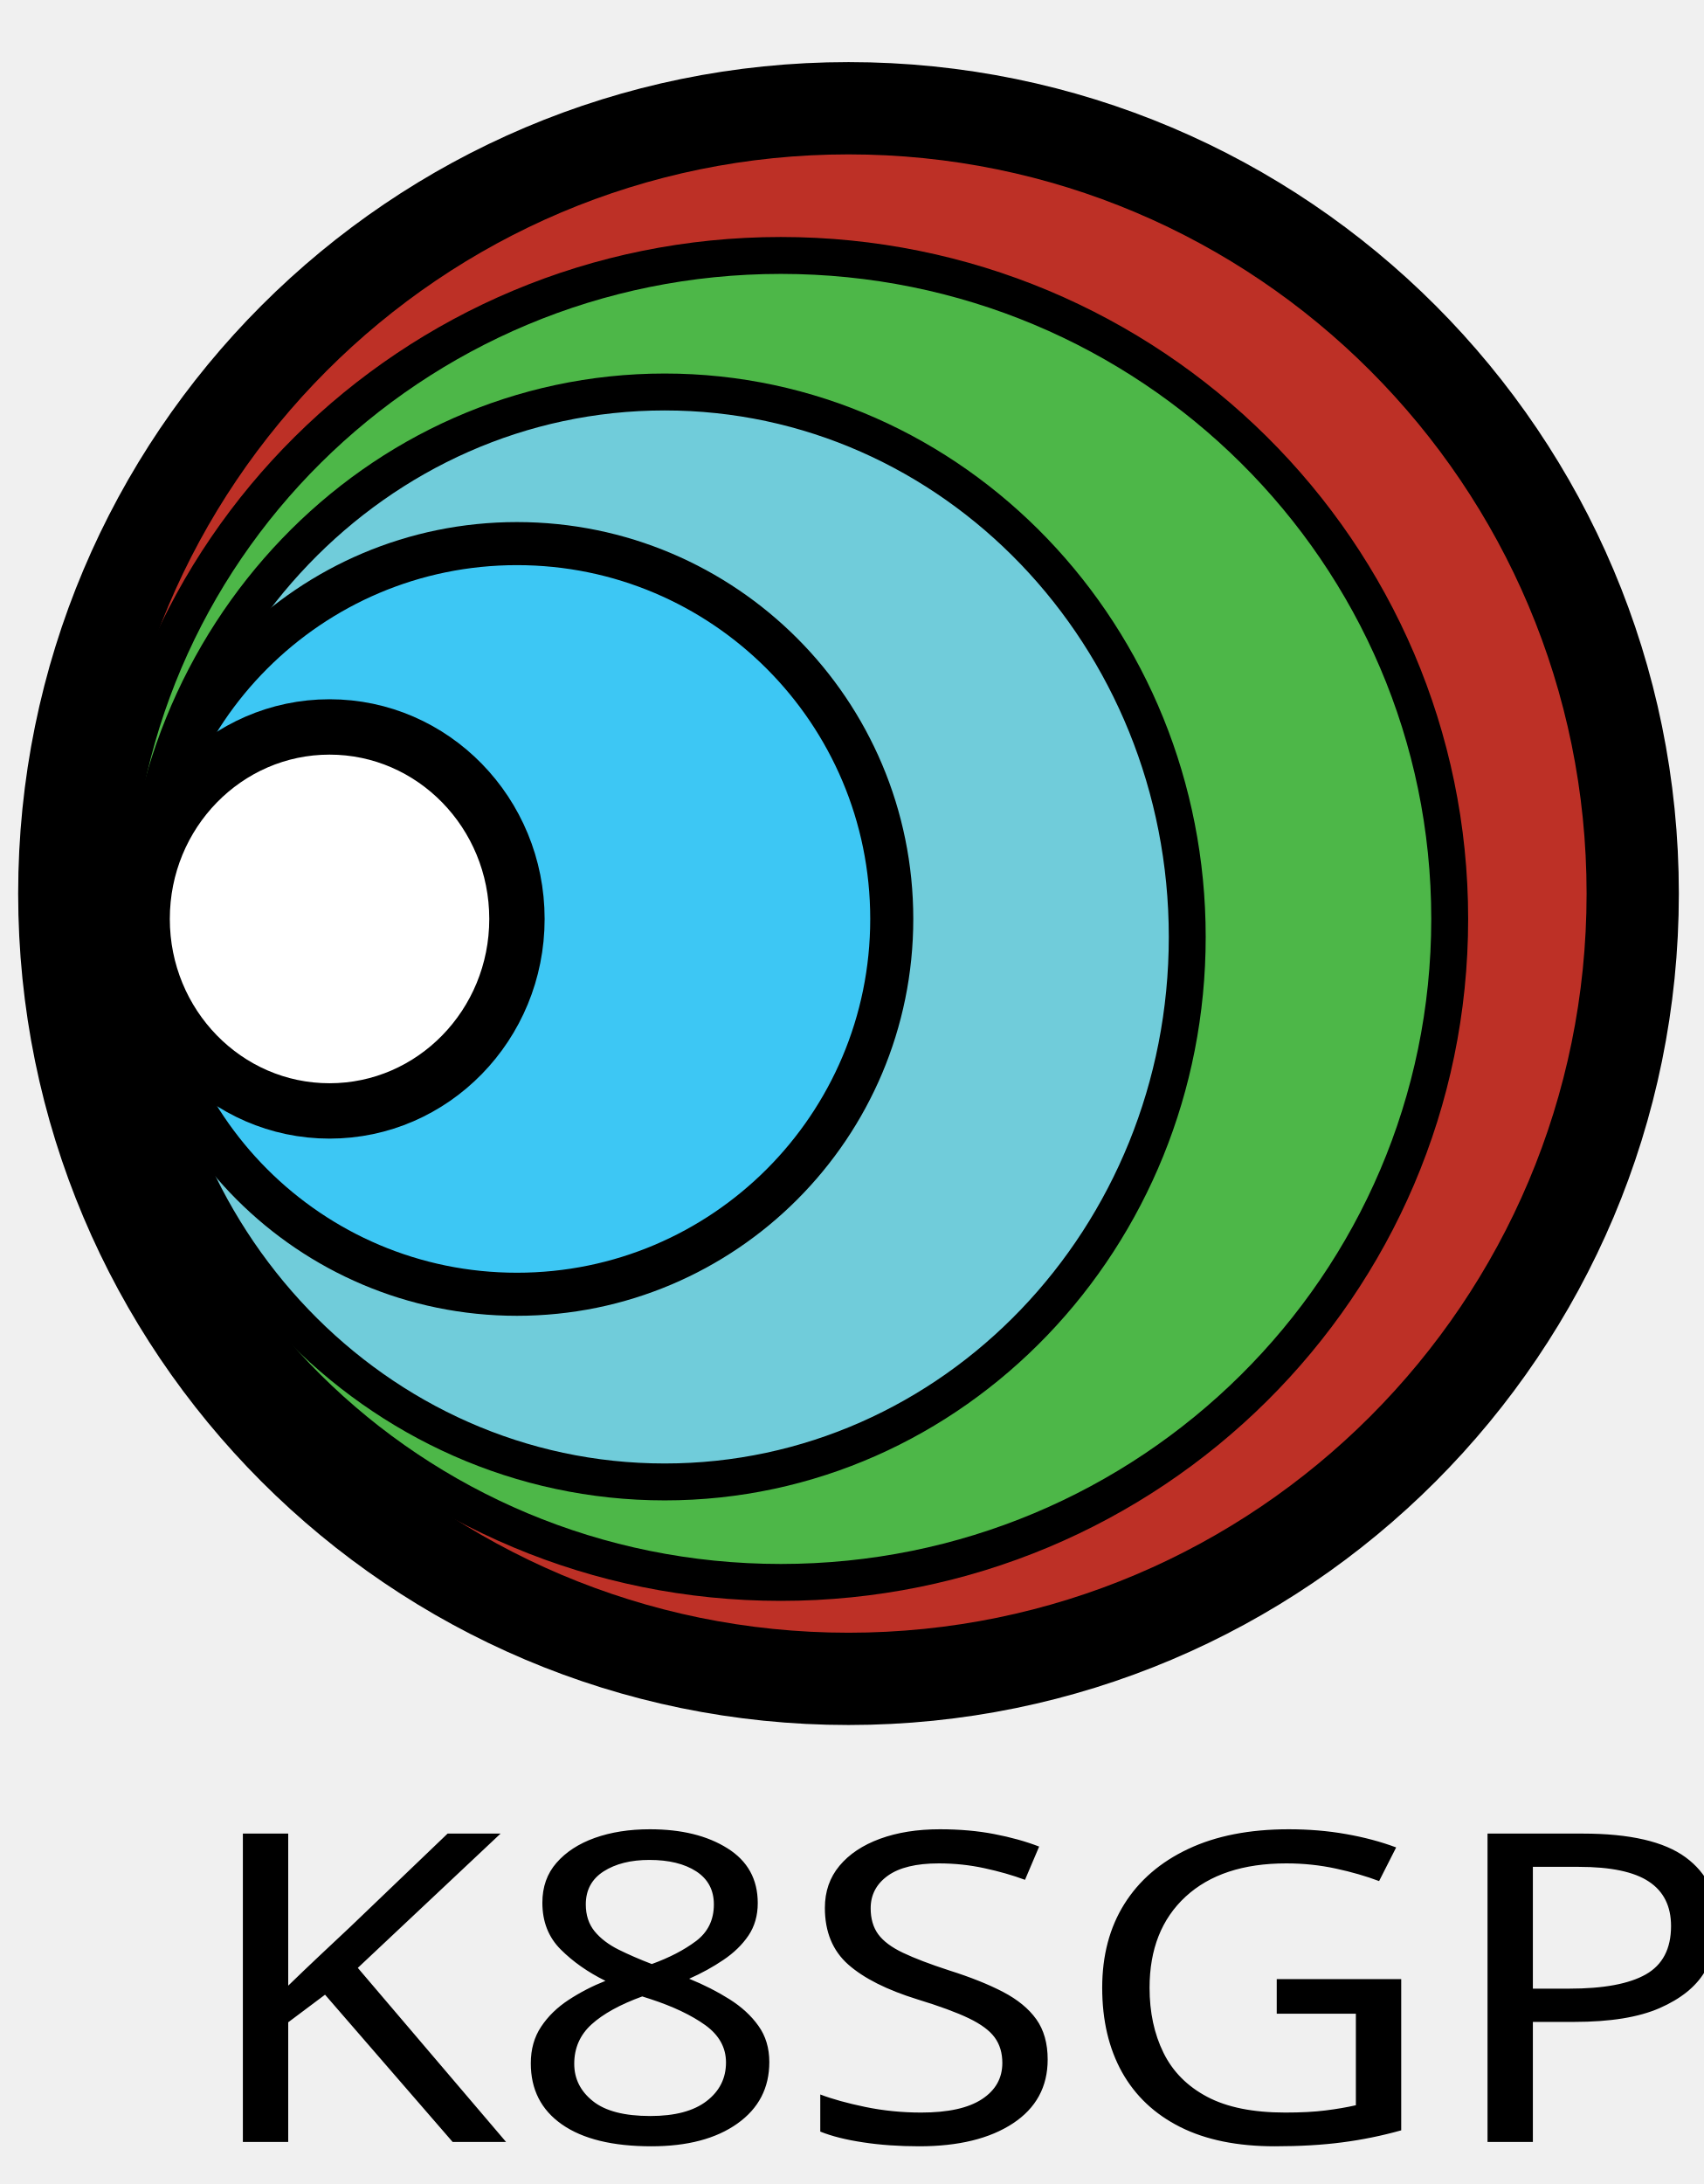
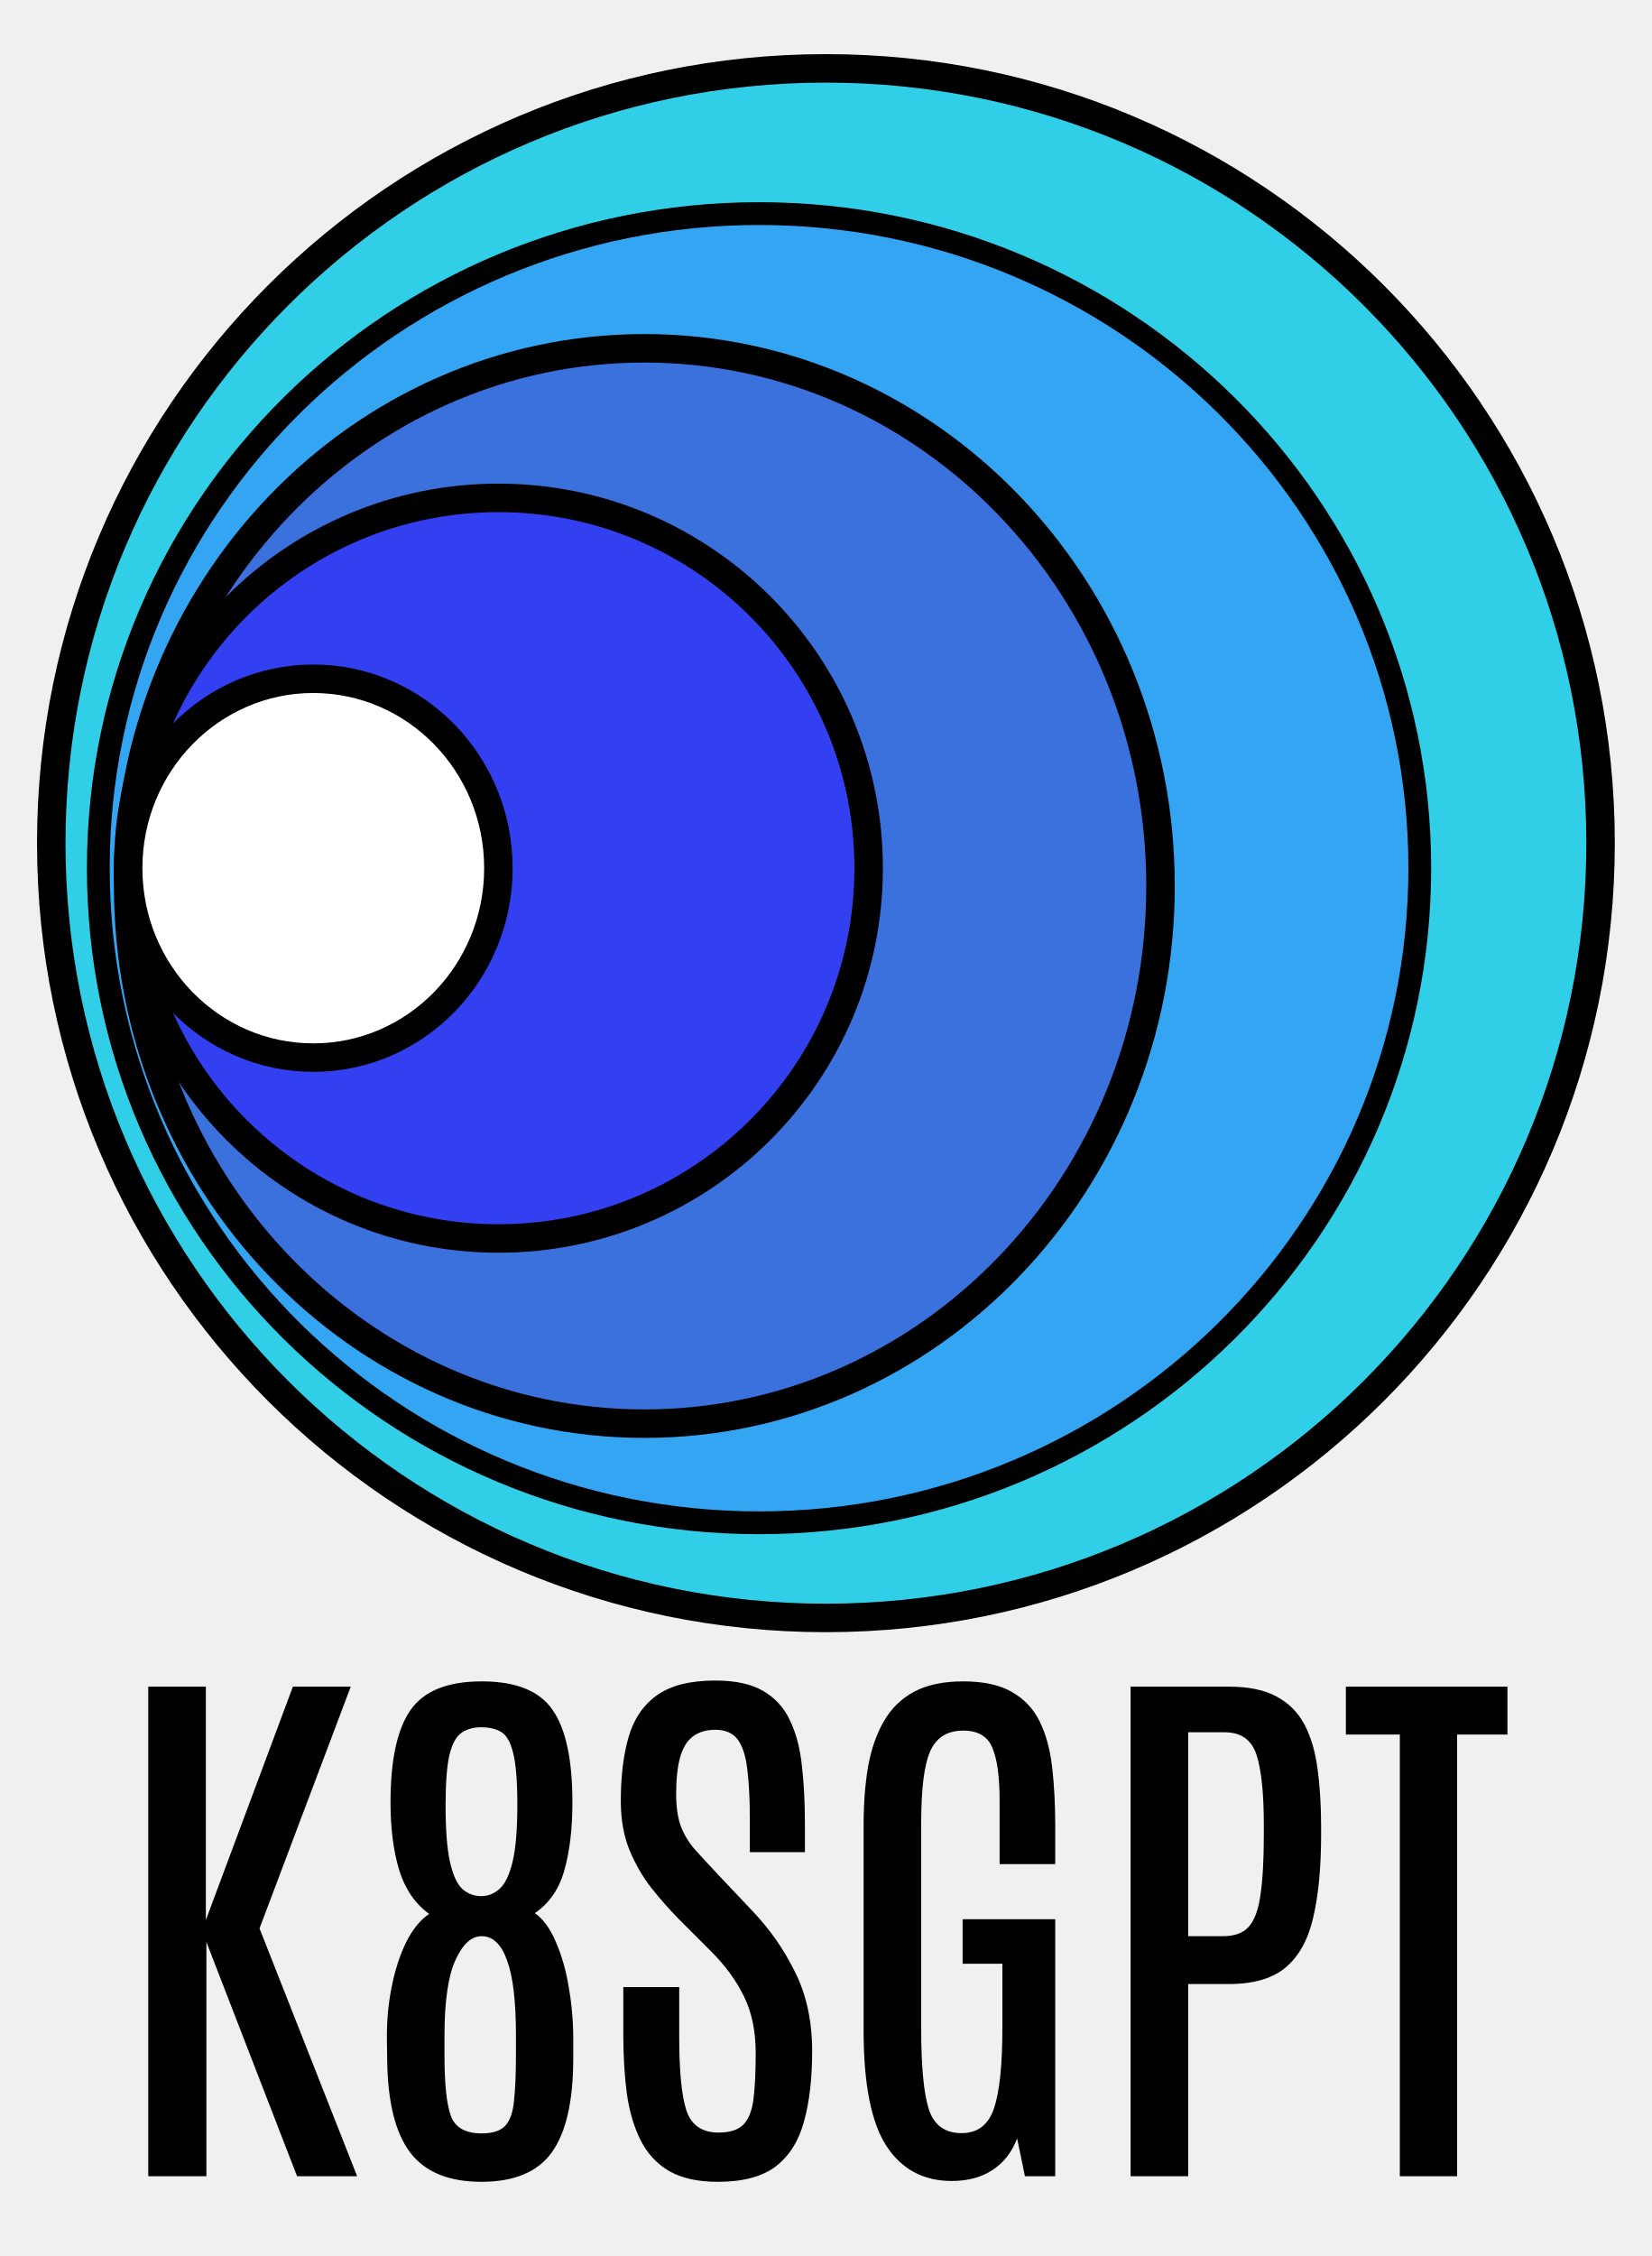
- <svg xmlns="http://www.w3.org/2000/svg" id="svg_document" data-name="svg document" viewBox="0 0 276.999 355">
-   <defs>
-     <style>
-       .cls-1 {
-         fill: #3dc7f4;
-         stroke-width: 7px;
-       }
- 
-       .cls-1, .cls-2, .cls-3, .cls-4, .cls-5 {
-         stroke: #000;
-       }
- 
-       .cls-2 {
-         fill: #bd3026;
-         stroke-width: 15px;
-       }
- 
-       .cls-6 {
-         font-family: Antonio-Regular, Antonio;
-         font-size: 70.204px;
-         font-variation-settings: 'wght' 400;
-       }
- 
-       .cls-6, .cls-7 {
-         isolation: isolate;
-       }
- 
-       .cls-3 {
-         fill: #70ccda;
-       }
- 
-       .cls-3, .cls-4 {
-         stroke-width: 6px;
-       }
- 
-       .cls-4 {
-         fill: #4db748;
-       }
- 
-       .cls-5 {
-         fill: #fff;
-         stroke-width: 9px;
-       }
-     </style>
-   </defs>
-   <ellipse id="circle1" class="cls-2" cx="137.953" cy="145.243" rx="127.5" ry="127.649" />
-   <ellipse id="circle4" class="cls-4" cx="126.948" cy="149.369" rx="108.75" ry="107.847" />
-   <ellipse id="circle4-2" data-name="circle4" class="cls-3" cx="108.068" cy="152.299" rx="84.959" ry="88.583" />
-   <g id="main_group" data-name="main group">
-     <g id="sample_text_element" data-name="sample text element" class="cls-7" text-rendering="geometricPrecision">
-       <text class="cls-6" transform="translate(31.53027 348.1675) scale(1.16792 1)">
-         <tspan x="0" y="0">K8SGPT</tspan>
-       </text>
-     </g>
-   </g>
-   <ellipse id="circle3" class="cls-1" cx="84.047" cy="149.369" rx="60.938" ry="61.009" />
-   <ellipse id="circle5" class="cls-5" cx="53.578" cy="149.369" rx="30.469" ry="31.208" />
+ <svg xmlns="http://www.w3.org/2000/svg" width="290" height="396" viewBox="0 0 290 396" fill="none">
+   <path d="M145 284C220.111 284 281 223.111 281 148C281 72.889 220.111 12 145 12C69.889 12 9 72.889 9 148C9 223.111 69.889 284 145 284Z" fill="#31CEE8" stroke="black" stroke-width="5" />
+   <path d="M133.261 267.298C197.326 267.298 249.261 215.854 249.261 152.395C249.261 88.936 197.326 37.492 133.261 37.492C69.196 37.492 17.261 88.936 17.261 152.395C17.261 215.854 69.196 267.298 133.261 267.298Z" fill="#33A5F2" stroke="black" stroke-width="4" />
+   <path d="M113.123 249.895C163.172 249.895 203.745 207.641 203.745 155.517C203.745 103.394 163.172 61.139 113.123 61.139C63.073 61.139 22.5 103.394 22.5 155.517C22.5 207.641 63.073 249.895 113.123 249.895Z" fill="#3A71DC" stroke="black" stroke-width="5" />
+   <path d="M87.5 217.395C123.399 217.395 152.5 188.294 152.5 152.395C152.5 116.497 123.399 87.395 87.5 87.395C51.602 87.395 22.5 116.497 22.5 152.395C22.5 188.294 51.602 217.395 87.5 217.395Z" fill="#3340F2" stroke="black" stroke-width="5" />
+   <path d="M55 185.645C72.949 185.645 87.5 170.759 87.5 152.395C87.5 134.032 72.949 119.145 55 119.145C37.051 119.145 22.5 134.032 22.5 152.395C22.5 170.759 37.051 185.645 55 185.645Z" fill="white" stroke="black" stroke-width="5" />
+   <path d="M26.031 382V296.062H36.139V337.029L51.422 296.062H61.578L45.562 338.494L62.701 382H52.154L36.236 340.887V382H26.031ZM84.527 382.977C78.798 382.977 74.632 381.268 72.027 377.85C69.423 374.432 68.072 369.028 67.975 361.639L67.926 357.879C67.893 354.754 68.17 351.727 68.756 348.797C69.342 345.835 70.188 343.214 71.295 340.936C72.434 338.657 73.785 336.997 75.348 335.955C72.874 334.165 71.116 331.593 70.074 328.24C69.065 324.887 68.561 320.932 68.561 316.375C68.561 308.921 69.732 303.517 72.076 300.164C74.42 296.811 78.587 295.135 84.576 295.135C90.598 295.135 94.749 296.811 97.027 300.164C99.338 303.484 100.494 308.888 100.494 316.375C100.494 320.997 100.022 324.969 99.078 328.289C98.167 331.577 96.441 334.083 93.902 335.809C95.4 336.883 96.637 338.592 97.613 340.936C98.622 343.247 99.371 345.883 99.859 348.846C100.38 351.808 100.641 354.819 100.641 357.879V361.297C100.641 368.816 99.387 374.318 96.881 377.801C94.407 381.251 90.289 382.977 84.527 382.977ZM84.576 374.48C86.464 374.48 87.831 374.041 88.678 373.162C89.524 372.283 90.045 370.818 90.24 368.768C90.468 366.717 90.582 363.966 90.582 360.516V357.244C90.582 351.287 90.061 346.909 89.019 344.109C88.01 341.277 86.529 339.861 84.576 339.861C82.753 339.861 81.207 341.277 79.938 344.109C78.668 346.909 78.033 351.336 78.033 357.391V360.76C78.033 365.805 78.408 369.354 79.156 371.404C79.905 373.455 81.712 374.48 84.576 374.48ZM84.478 332.83C85.683 332.83 86.757 332.407 87.701 331.561C88.678 330.682 89.443 329.087 89.996 326.775C90.549 324.464 90.826 321.128 90.826 316.766C90.826 312.632 90.582 309.62 90.094 307.732C89.638 305.812 88.938 304.575 87.994 304.021C87.083 303.468 85.911 303.191 84.478 303.191C83.111 303.191 81.956 303.517 81.012 304.168C80.1 304.786 79.4 306.072 78.912 308.025C78.456 309.979 78.228 312.957 78.228 316.961C78.228 321.258 78.489 324.562 79.01 326.873C79.531 329.152 80.247 330.714 81.158 331.561C82.102 332.407 83.209 332.83 84.478 332.83ZM126.031 382.977C122.548 382.977 119.716 382.358 117.535 381.121C115.354 379.852 113.678 378.061 112.506 375.75C111.334 373.439 110.52 370.721 110.064 367.596C109.641 364.438 109.43 360.955 109.43 357.146V348.797H119.244V357.537C119.244 363.559 119.667 367.872 120.514 370.477C121.393 373.048 123.264 374.334 126.129 374.334C128.115 374.334 129.563 373.878 130.475 372.967C131.419 372.023 132.021 370.525 132.281 368.475C132.542 366.424 132.672 363.722 132.672 360.369C132.672 356.528 131.988 353.224 130.621 350.457C129.286 347.69 127.35 345.037 124.811 342.498L119.195 336.883C117.568 335.223 115.973 333.416 114.41 331.463C112.848 329.477 111.546 327.231 110.504 324.725C109.495 322.218 108.99 319.354 108.99 316.131C108.99 311.801 109.446 308.058 110.357 304.9C111.269 301.743 112.929 299.301 115.338 297.576C117.747 295.851 121.165 294.988 125.592 294.988C129.075 294.988 131.858 295.59 133.941 296.795C136.057 297.999 137.636 299.725 138.678 301.971C139.752 304.184 140.452 306.821 140.777 309.881C141.135 312.941 141.314 316.326 141.314 320.037V325.115H131.646V319.354C131.646 315.87 131.5 312.973 131.207 310.662C130.947 308.318 130.393 306.561 129.547 305.389C128.701 304.217 127.382 303.631 125.592 303.631C123.964 303.631 122.63 304.038 121.588 304.852C120.579 305.633 119.846 306.854 119.391 308.514C118.935 310.174 118.707 312.306 118.707 314.91C118.707 317.189 118.984 319.077 119.537 320.574C120.09 322.039 120.921 323.406 122.027 324.676C123.167 325.945 124.55 327.443 126.178 329.168L132.037 335.369C135.13 338.592 137.652 342.205 139.605 346.209C141.591 350.18 142.584 354.803 142.584 360.076C142.584 364.829 142.112 368.914 141.168 372.332C140.257 375.75 138.613 378.387 136.236 380.242C133.86 382.065 130.458 382.977 126.031 382.977ZM167.096 382.83C162.115 382.83 158.29 380.779 155.621 376.678C152.952 372.576 151.617 365.822 151.617 356.414V320.379C151.617 316.603 151.878 313.185 152.398 310.125C152.952 307.033 153.88 304.363 155.182 302.117C156.484 299.871 158.258 298.146 160.504 296.941C162.783 295.737 165.647 295.135 169.098 295.135C172.678 295.135 175.527 295.753 177.643 296.99C179.791 298.195 181.419 299.92 182.525 302.166C183.632 304.412 184.365 307.098 184.723 310.223C185.081 313.348 185.26 316.798 185.26 320.574V327.215H175.494V316.033C175.494 311.867 175.071 308.79 174.225 306.805C173.411 304.786 171.702 303.777 169.098 303.777C166.331 303.777 164.41 304.965 163.336 307.342C162.262 309.718 161.725 313.917 161.725 319.939V356.072C161.725 362.648 162.164 367.352 163.043 370.184C163.954 373.016 165.875 374.432 168.805 374.432C171.604 374.432 173.492 373.016 174.469 370.184C175.478 367.319 175.982 362.55 175.982 355.877V344.695H169V336.883H185.26V382H179.938L178.57 375.359C177.659 377.768 176.21 379.624 174.225 380.926C172.271 382.195 169.895 382.83 167.096 382.83ZM198.492 382V296.062H215.777C219.195 296.062 221.962 296.632 224.078 297.771C226.227 298.911 227.87 300.555 229.01 302.703C230.149 304.852 230.914 307.439 231.305 310.467C231.728 313.494 231.939 316.896 231.939 320.672V321.99C231.939 327.752 231.484 332.586 230.572 336.492C229.693 340.398 228.082 343.344 225.738 345.33C223.427 347.283 220.107 348.26 215.777 348.26H208.6V382H198.492ZM208.6 339.861H214.752C216.738 339.861 218.235 339.308 219.244 338.201C220.253 337.062 220.937 335.19 221.295 332.586C221.686 329.982 221.881 326.45 221.881 321.99V320.33C221.881 314.796 221.458 310.711 220.611 308.074C219.765 305.405 217.893 304.07 214.996 304.07H208.6V339.861ZM245.758 382V304.461H236.285V296.062H264.654V304.461H255.816V382H245.758Z" fill="black" />
</svg>
